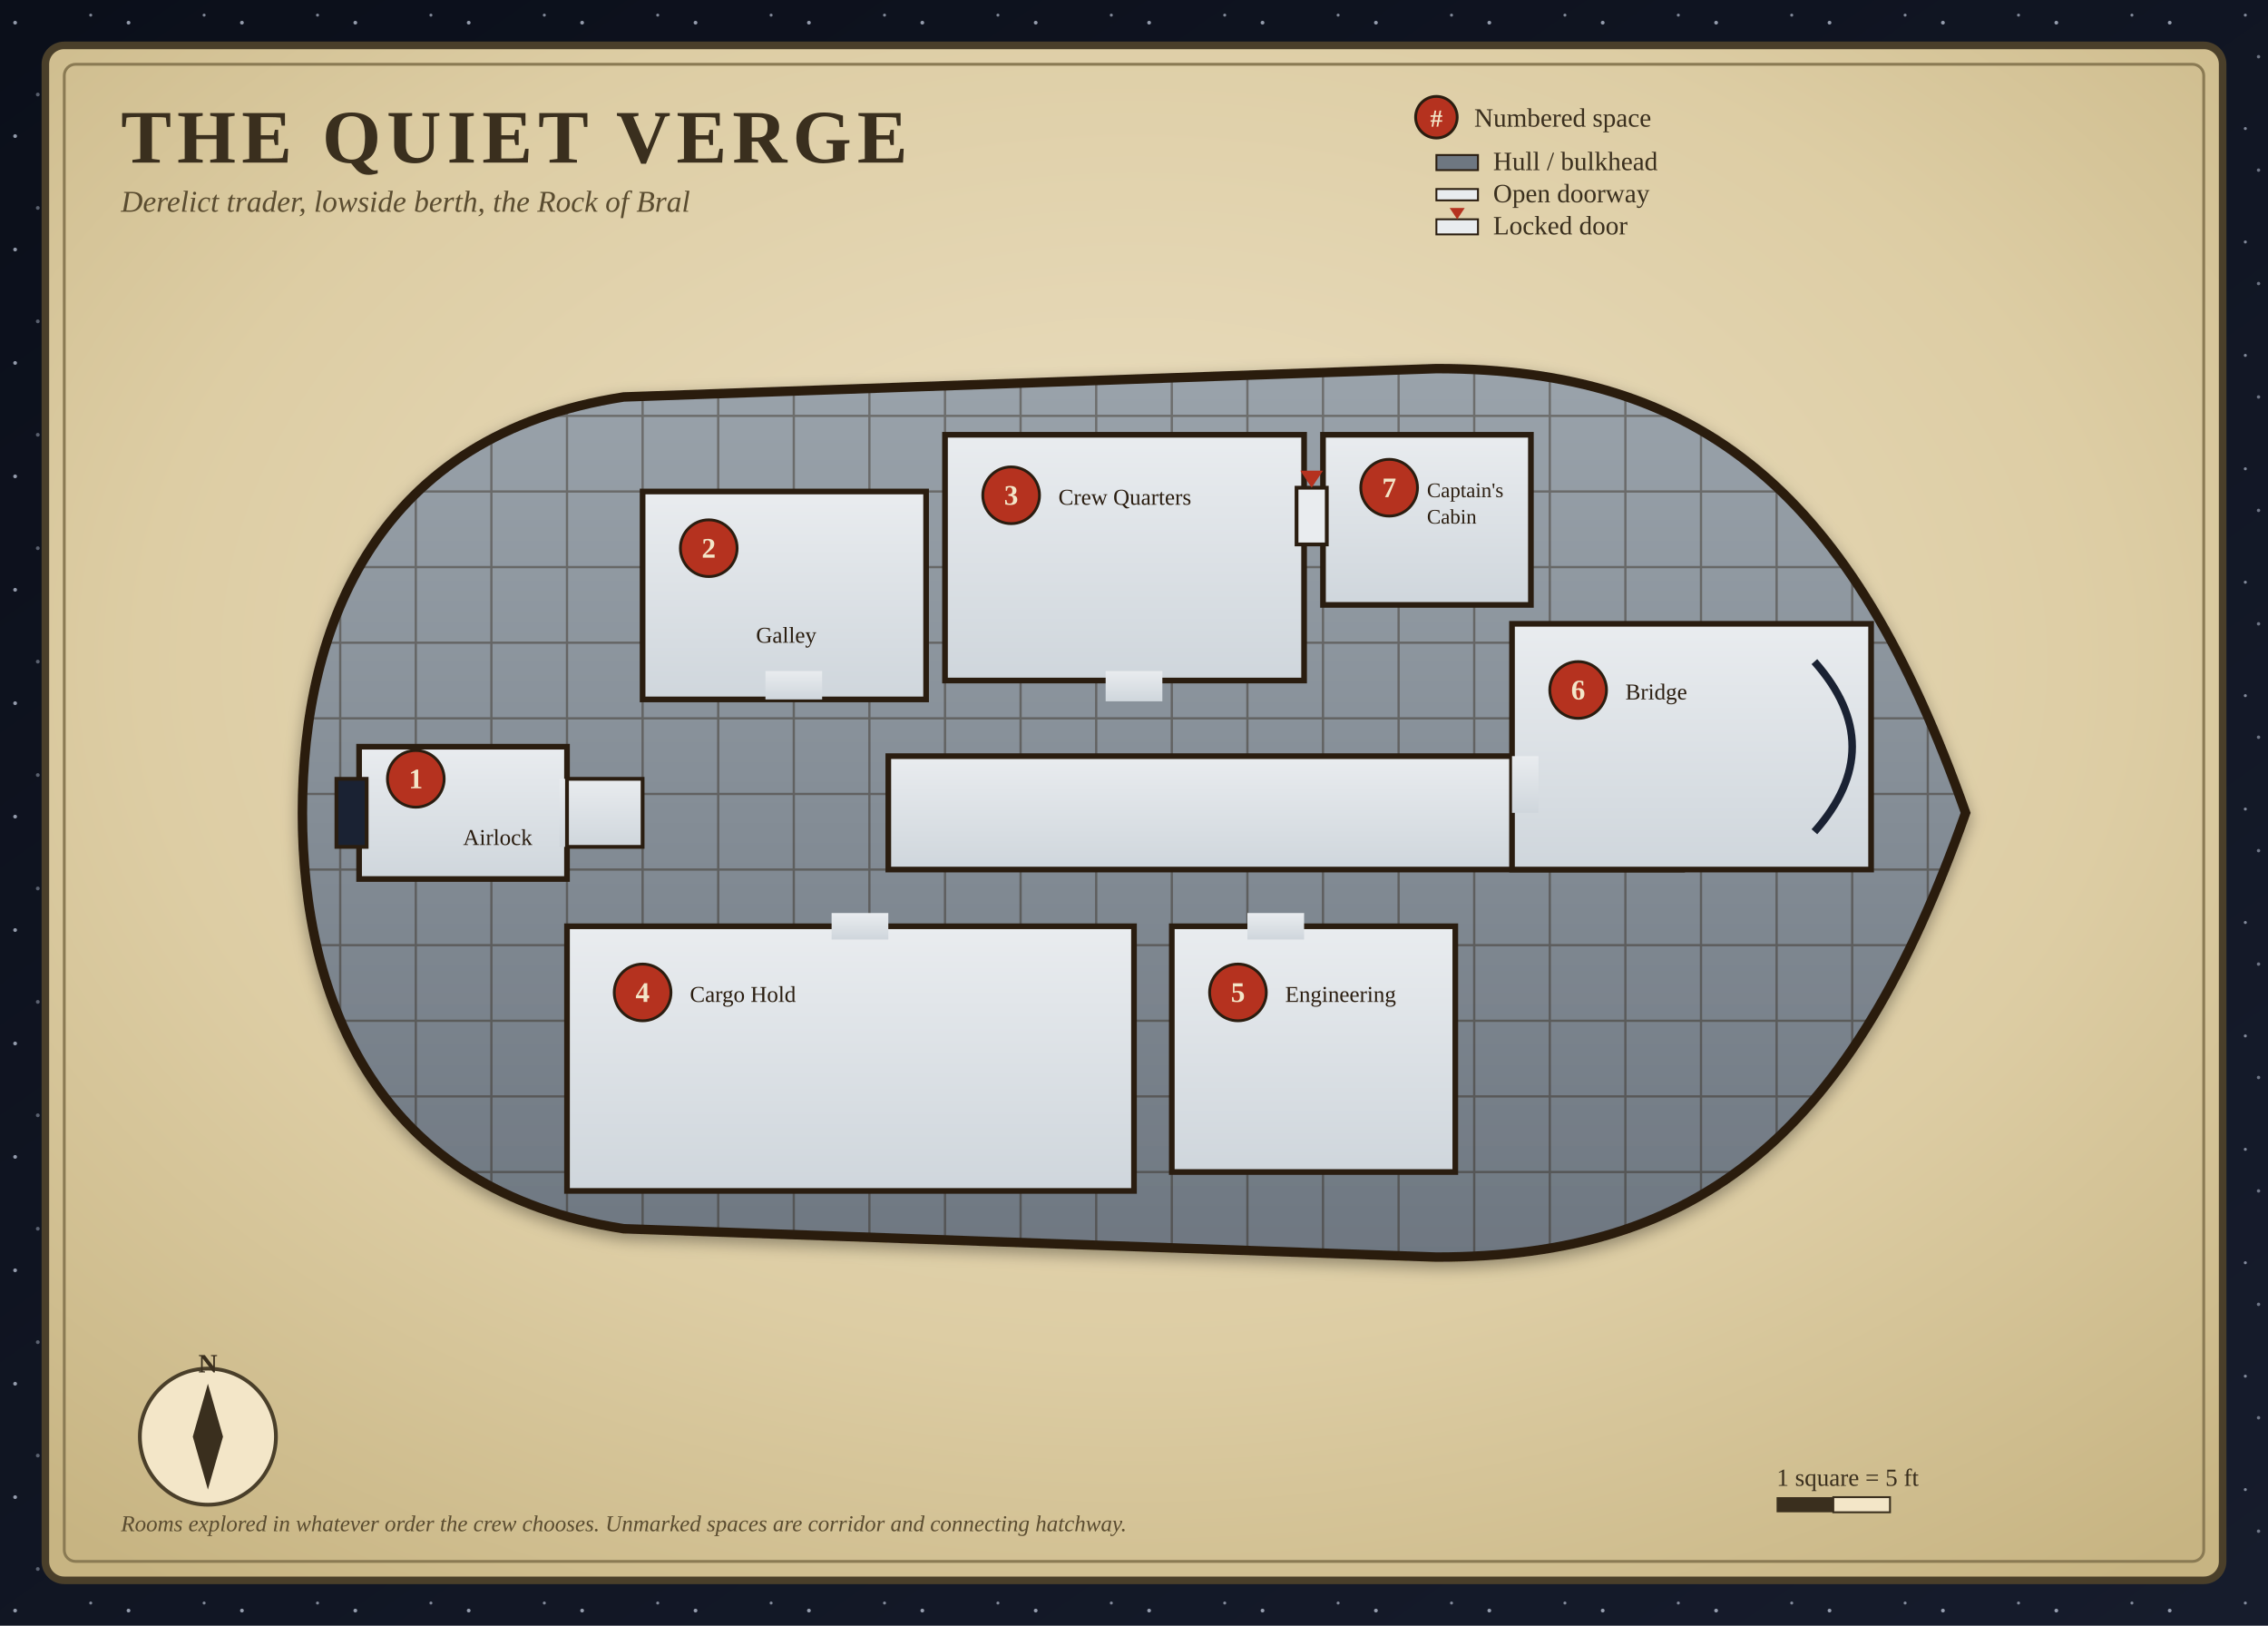
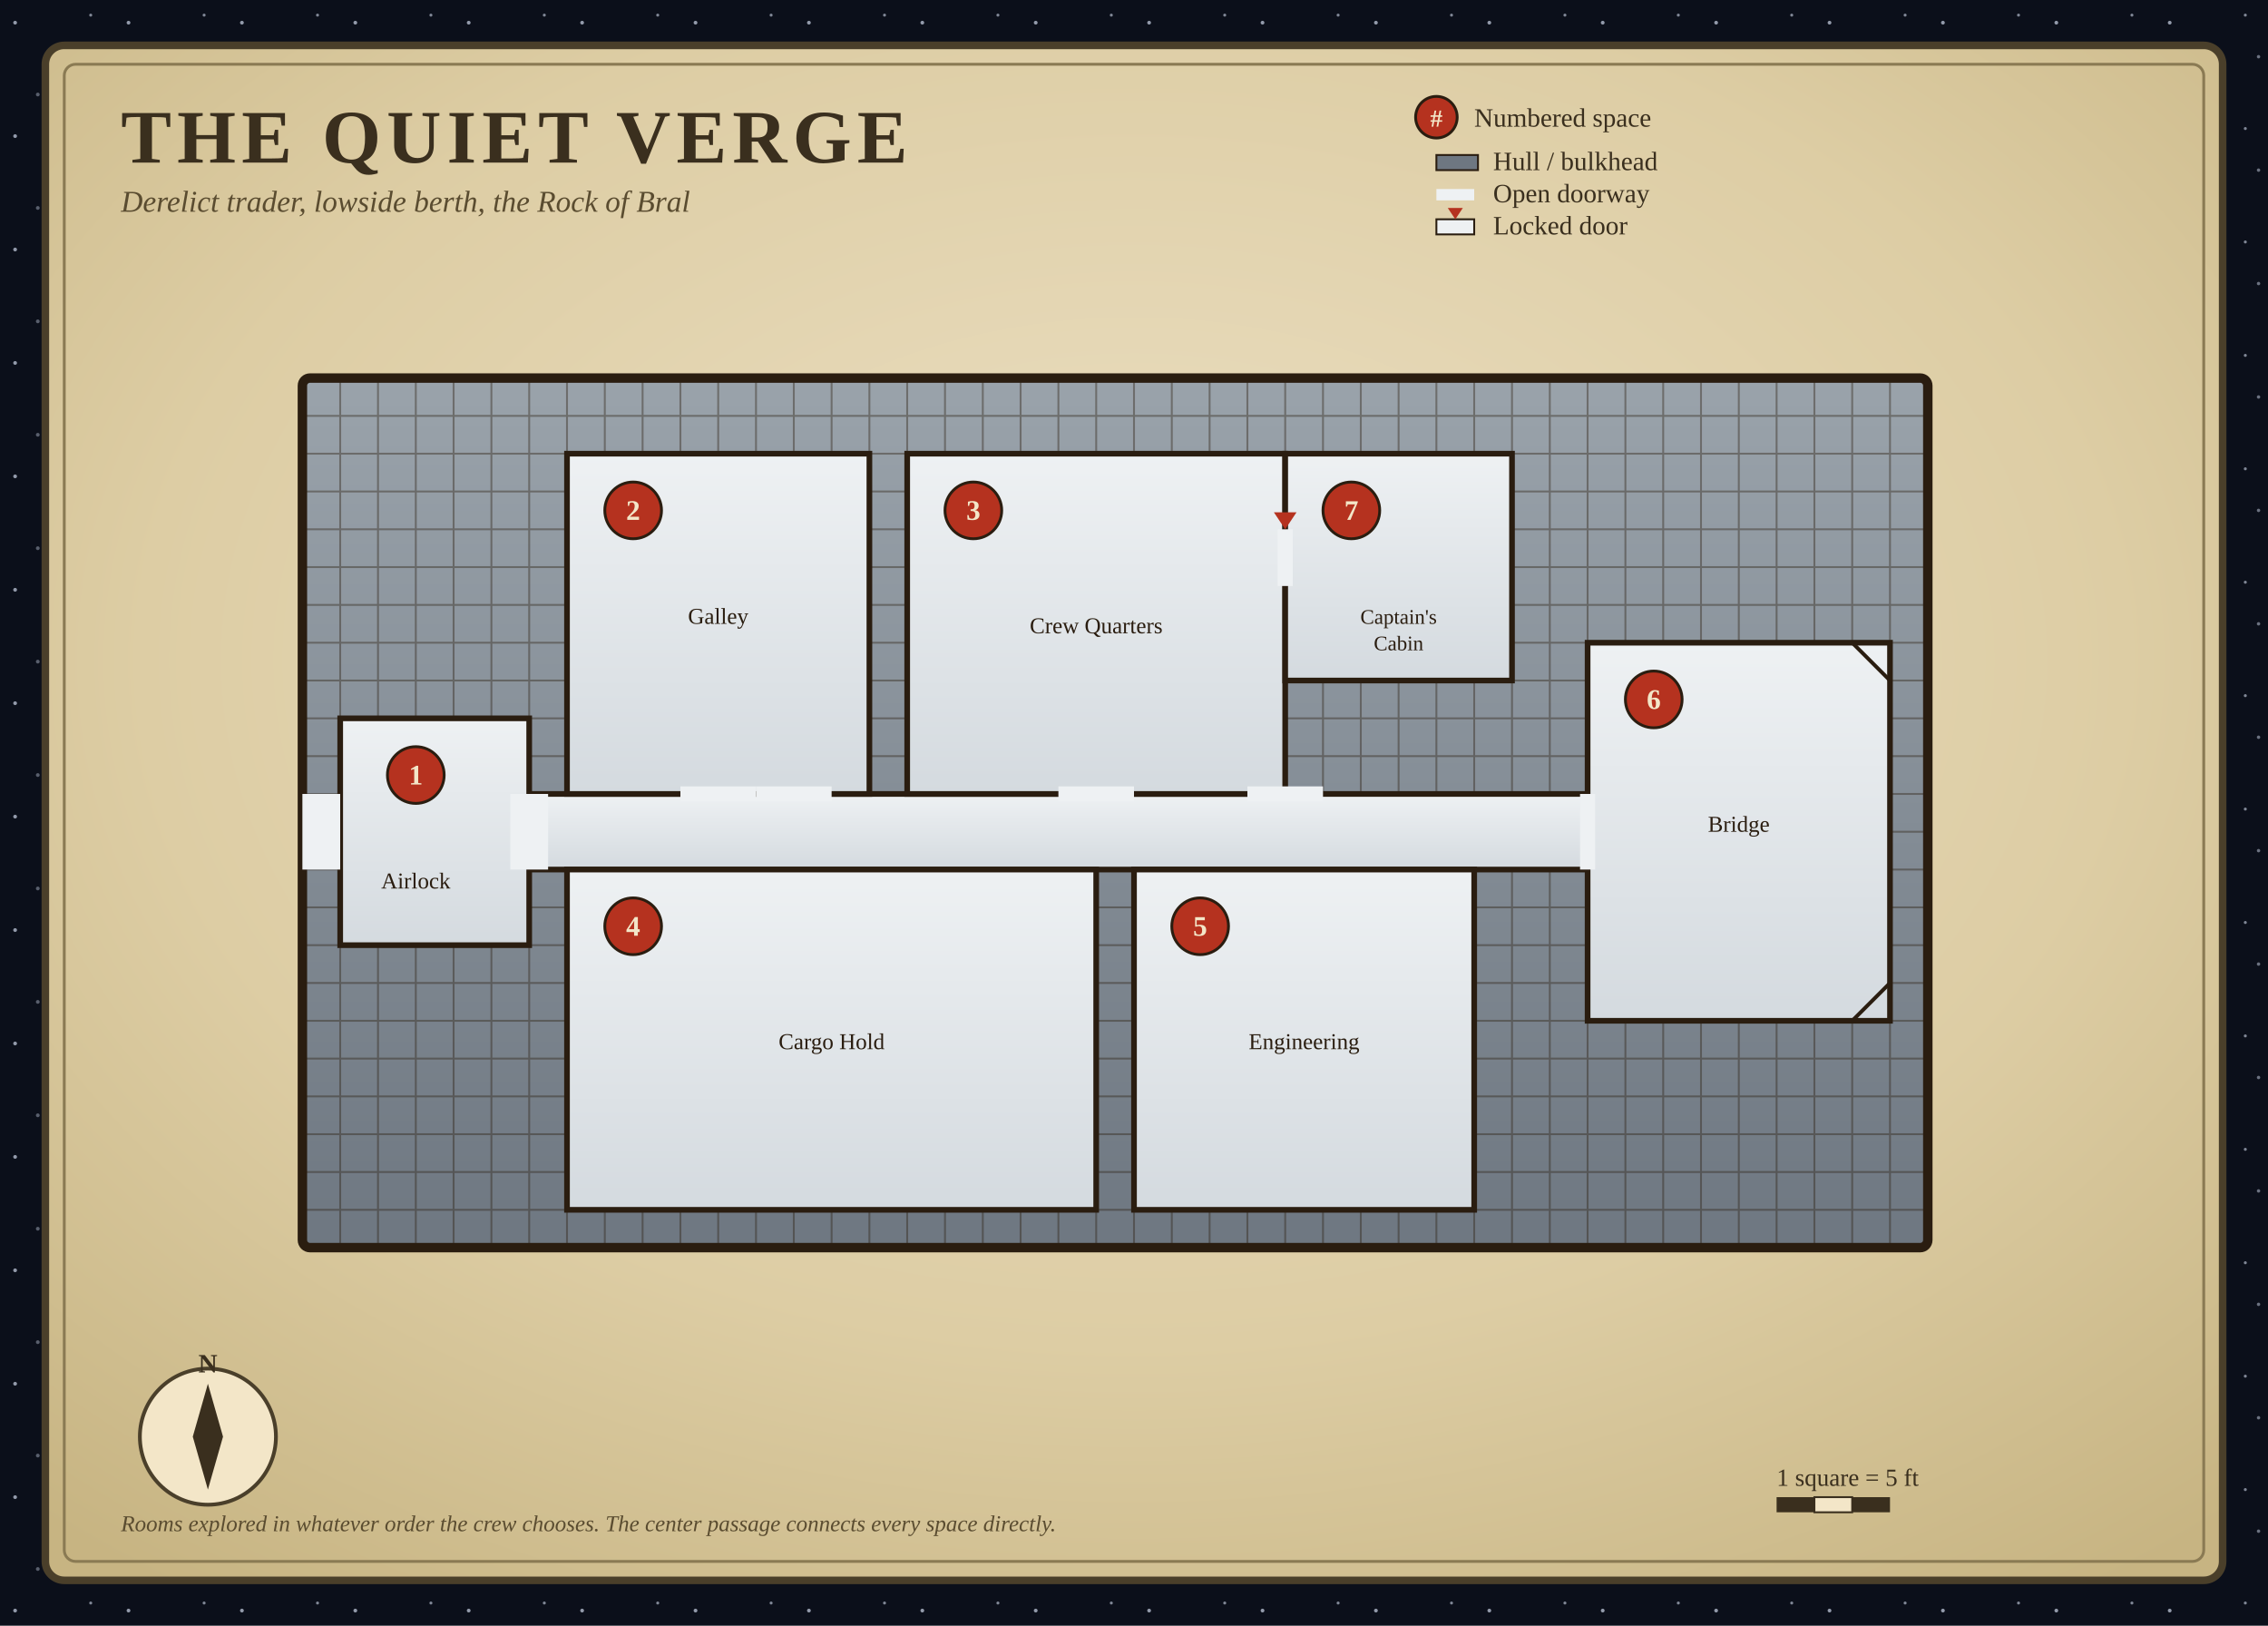
<svg xmlns="http://www.w3.org/2000/svg" viewBox="0 0 1200 860" font-family="Georgia, 'Times New Roman', serif">
  <defs>
    <radialGradient id="parchment" cx="50%" cy="40%" r="75%">
      <stop offset="0%" stop-color="#ece0c4" />
      <stop offset="60%" stop-color="#ddcda4" />
      <stop offset="100%" stop-color="#c7b482" />
    </radialGradient>
    <linearGradient id="hull" x1="0" y1="0" x2="0" y2="1">
      <stop offset="0%" stop-color="#9aa3ab" />
      <stop offset="100%" stop-color="#6e7781" />
    </linearGradient>
    <linearGradient id="room" x1="0" y1="0" x2="0" y2="1">
-       <stop offset="0%" stop-color="#e9ecef" />
-       <stop offset="100%" stop-color="#cfd6dc" />
-     </linearGradient>
-     <linearGradient id="space" x1="0" y1="0" x2="1" y2="1">
-       <stop offset="0%" stop-color="#0b0f1a" />
-       <stop offset="100%" stop-color="#161c2c" />
+       <stop offset="0%" stop-color="#eef1f3" />
+       <stop offset="100%" stop-color="#d4dadf" />
    </linearGradient>
    <pattern id="stars" width="60" height="60" patternUnits="userSpaceOnUse">
      <circle cx="8" cy="12" r="1" fill="#cdd6e8" opacity="0.7" />
      <circle cx="33" cy="40" r="1.3" fill="#cdd6e8" opacity="0.5" />
      <circle cx="48" cy="8" r="0.8" fill="#cdd6e8" opacity="0.6" />
      <circle cx="20" cy="50" r="1" fill="#cdd6e8" opacity="0.4" />
      <circle cx="55" cy="30" r="0.9" fill="#cdd6e8" opacity="0.5" />
    </pattern>
-     <filter id="soft" x="-20%" y="-20%" width="140%" height="140%">
-       <feDropShadow dx="0" dy="3" stdDeviation="4" flood-color="#000" flood-opacity="0.35" />
-     </filter>
  </defs>
-   <rect x="0" y="0" width="1200" height="860" fill="url(#space)" />
+   <rect x="0" y="0" width="1200" height="860" fill="#0b0f1a" />
  <rect x="0" y="0" width="1200" height="860" fill="url(#stars)" />
  <rect x="24" y="24" width="1152" height="812" rx="10" fill="url(#parchment)" stroke="#4a3f2a" stroke-width="4" />
  <rect x="34" y="34" width="1132" height="792" rx="6" fill="none" stroke="#8a7a53" stroke-width="1.5" />
  <text x="64" y="86" font-size="40" letter-spacing="3" fill="#3a2f1e" font-weight="bold">THE QUIET VERGE</text>
  <text x="64" y="112" font-size="16" fill="#5a4c30" font-style="italic">Derelict trader, lowside berth, the Rock of Bral</text>
  <g font-size="14" fill="#3a2f1e">
    <circle cx="760" cy="62" r="11" fill="#b5321f" stroke="#2a1d10" stroke-width="1.5" />
    <text x="760" y="67" font-size="13" fill="#f3e6c8" text-anchor="middle" font-weight="bold">#</text>
    <text x="780" y="67">Numbered space</text>
    <rect x="760" y="82" width="22" height="8" fill="#6e7781" stroke="#2a1d10" />
    <text x="790" y="90">Hull / bulkhead</text>
-     <rect x="760" y="100" width="22" height="6" fill="#e9ecef" stroke="#2a1d10" />
+     <rect x="760" y="100" width="20" height="6" fill="#eef1f3" stroke="none" />
    <text x="790" y="107">Open doorway</text>
    <g transform="translate(760,116)">
-       <rect x="0" y="0" width="22" height="8" fill="#e9ecef" stroke="#2a1d10" />
-       <path d="M11 0 l-4 -6 l8 0 Z" fill="#b5321f" />
+       <rect x="0" y="0" width="20" height="8" fill="#eef1f3" stroke="#2a1d10" stroke-width="1" />
+       <path d="M10 0 l-4 -6 l8 0 Z" fill="#b5321f" />
    </g>
    <text x="790" y="124">Locked door</text>
  </g>
  <g transform="translate(110,760)">
    <circle r="36" fill="#f3e6c8" stroke="#4a3f2a" stroke-width="2" />
    <path d="M0 -28 L8 0 L0 28 L-8 0 Z" fill="#3a2f1e" />
    <text x="0" y="-34" text-anchor="middle" font-size="14" fill="#3a2f1e" font-weight="bold">N</text>
  </g>
  <g transform="translate(940,792)">
-     <rect x="0" y="0" width="30" height="8" fill="#3a2f1e" />
-     <rect x="30" y="0" width="30" height="8" fill="#f3e6c8" stroke="#3a2f1e" />
+     <rect x="0" y="0" width="20" height="8" fill="#3a2f1e" />
+     <rect x="20" y="0" width="20" height="8" fill="#f3e6c8" stroke="#3a2f1e" />
+     <rect x="40" y="0" width="20" height="8" fill="#3a2f1e" />
    <text x="0" y="-6" font-size="13" fill="#3a2f1e">1 square = 5 ft</text>
  </g>
-   <g filter="url(#soft)">
-     <path d="M160,430              C160,330 200,230 330,210              L760,195              C 900,195 980,260 1040,430              C980,600 900,665 760,665              L330,650              C200,630 160,530 160,430 Z" fill="url(#hull)" stroke="#2a1d10" stroke-width="5" />
+   <rect x="160" y="200" width="860" height="460" rx="4" fill="url(#hull)" stroke="#2a1d10" stroke-width="5" />
+   <clipPath id="hullClip">
+     <rect x="160" y="200" width="860" height="460" />
+   </clipPath>
+   <g clip-path="url(#hullClip)" opacity="0.4" stroke="#2a1d10" stroke-width="1">
+     <path d="M180,200 V660 M200,200 V660 M220,200 V660 M240,200 V660 M260,200 V660 M280,200 V660 M300,200 V660 M320,200 V660 M340,200 V660 M360,200 V660 M380,200 V660 M400,200 V660 M420,200 V660 M440,200 V660 M460,200 V660 M480,200 V660 M500,200 V660 M520,200 V660 M540,200 V660 M560,200 V660 M580,200 V660 M600,200 V660 M620,200 V660 M640,200 V660 M660,200 V660 M680,200 V660 M700,200 V660 M720,200 V660 M740,200 V660 M760,200 V660 M780,200 V660 M800,200 V660 M820,200 V660 M840,200 V660 M860,200 V660 M880,200 V660 M900,200 V660 M920,200 V660 M940,200 V660 M960,200 V660 M980,200 V660 M1000,200 V660" />
+     <path d="M160,220 H1020 M160,240 H1020 M160,260 H1020 M160,280 H1020 M160,300 H1020 M160,320 H1020 M160,340 H1020 M160,360 H1020 M160,380 H1020 M160,400 H1020 M160,420 H1020 M160,440 H1020 M160,460 H1020 M160,480 H1020 M160,500 H1020 M160,520 H1020 M160,540 H1020 M160,560 H1020 M160,580 H1020 M160,600 H1020 M160,620 H1020 M160,640 H1020" />
  </g>
-   <clipPath id="hullClip">
-     <path d="M160,430              C160,330 200,230 330,210              L760,195              C 900,195 980,260 1040,430              C980,600 900,665 760,665              L330,650              C200,630 160,530 160,430 Z" />
-   </clipPath>
-   <g clip-path="url(#hullClip)" opacity="0.4" stroke="#2a1d10" stroke-width="1.2">
-     <g>
-       <path d="M180,195 V665 M220,195 V665 M260,195 V665 M300,195 V665 M340,195 V665 M380,195 V665 M420,195 V665 M460,195 V665 M500,195 V665 M540,195 V665 M580,195 V665 M620,195 V665 M660,195 V665 M700,195 V665 M740,195 V665 M780,195 V665 M820,195 V665 M860,195 V665 M900,195 V665 M940,195 V665 M980,195 V665 M1020,195 V665" />
-       <path d="M160,220 H1040 M160,260 H1040 M160,300 H1040 M160,340 H1040 M160,380 H1040 M160,420 H1040 M160,460 H1040 M160,500 H1040 M160,540 H1040 M160,580 H1040 M160,620 H1040" />
-     </g>
-   </g>
-   <rect x="470" y="400" width="420" height="60" fill="url(#room)" stroke="#2a1d10" stroke-width="3" />
+   <rect x="280" y="420" width="560" height="40" fill="url(#room)" stroke="#2a1d10" stroke-width="3" />
  <g>
-     <rect x="190" y="395" width="110" height="70" fill="url(#room)" stroke="#2a1d10" stroke-width="3" />
-     <rect x="296" y="412" width="10" height="36" fill="url(#room)" />
-     <rect x="178" y="412" width="16" height="36" fill="#1a2233" stroke="#2a1d10" stroke-width="2" />
-     <circle cx="220" cy="412" r="15" fill="#b5321f" stroke="#2a1d10" stroke-width="1.5" />
-     <text x="220" y="417" font-size="15" fill="#f3e6c8" text-anchor="middle" font-weight="bold">1</text>
-     <text x="245" y="447" font-size="12" fill="#2a1d10">Airlock</text>
-   </g>
-   <rect x="300" y="412" width="40" height="36" fill="url(#room)" stroke="#2a1d10" stroke-width="2" />
-   <g>
-     <rect x="340" y="260" width="150" height="110" fill="url(#room)" stroke="#2a1d10" stroke-width="3" />
-     <rect x="405" y="355" width="30" height="15" fill="url(#room)" />
-     <circle cx="375" cy="290" r="15" fill="#b5321f" stroke="#2a1d10" stroke-width="1.5" />
-     <text x="375" y="295" font-size="15" fill="#f3e6c8" text-anchor="middle" font-weight="bold">2</text>
-     <text x="400" y="340" font-size="12" fill="#2a1d10">Galley</text>
+     <rect x="180" y="380" width="100" height="120" fill="url(#room)" stroke="#2a1d10" stroke-width="3" />
+     <rect x="160" y="420" width="20" height="40" fill="#eef1f3" />
+     <rect x="270" y="420" width="20" height="40" fill="#eef1f3" />
+     <circle cx="220" cy="410" r="15" fill="#b5321f" stroke="#2a1d10" stroke-width="1.5" />
+     <text x="220" y="415" font-size="15" fill="#f3e6c8" text-anchor="middle" font-weight="bold">1</text>
+     <text x="220" y="470" font-size="12" fill="#2a1d10" text-anchor="middle">Airlock</text>
  </g>
  <g>
-     <rect x="500" y="230" width="190" height="130" fill="url(#room)" stroke="#2a1d10" stroke-width="3" />
-     <rect x="585" y="355" width="30" height="16" fill="url(#room)" />
-     <circle cx="535" cy="262" r="15" fill="#b5321f" stroke="#2a1d10" stroke-width="1.5" />
-     <text x="535" y="267" font-size="15" fill="#f3e6c8" text-anchor="middle" font-weight="bold">3</text>
-     <text x="560" y="267" font-size="12" fill="#2a1d10">Crew Quarters</text>
+     <rect x="300" y="240" width="160" height="180" fill="url(#room)" stroke="#2a1d10" stroke-width="3" />
+     <rect x="360" y="416" width="40" height="8" fill="#eef1f3" />
+     <circle cx="335" cy="270" r="15" fill="#b5321f" stroke="#2a1d10" stroke-width="1.5" />
+     <text x="335" y="275" font-size="15" fill="#f3e6c8" text-anchor="middle" font-weight="bold">2</text>
+     <text x="380" y="330" font-size="12" fill="#2a1d10" text-anchor="middle">Galley</text>
  </g>
  <g>
-     <rect x="700" y="230" width="110" height="90" fill="url(#room)" stroke="#2a1d10" stroke-width="3" />
-     <rect x="686" y="258" width="16" height="30" fill="#e9ecef" stroke="#2a1d10" stroke-width="2" />
-     <path d="M694 258 l-6 -9 l12 0 Z" fill="#b5321f" />
-     <circle cx="735" cy="258" r="15" fill="#b5321f" stroke="#2a1d10" stroke-width="1.5" />
-     <text x="735" y="263" font-size="15" fill="#f3e6c8" text-anchor="middle" font-weight="bold">7</text>
-     <text x="755" y="263" font-size="11" fill="#2a1d10">Captain's</text>
-     <text x="755" y="277" font-size="11" fill="#2a1d10">Cabin</text>
+     <rect x="480" y="240" width="200" height="180" fill="url(#room)" stroke="#2a1d10" stroke-width="3" />
+     <rect x="560" y="416" width="40" height="8" fill="#eef1f3" />
+     <circle cx="515" cy="270" r="15" fill="#b5321f" stroke="#2a1d10" stroke-width="1.5" />
+     <text x="515" y="275" font-size="15" fill="#f3e6c8" text-anchor="middle" font-weight="bold">3</text>
+     <text x="580" y="335" font-size="12" fill="#2a1d10" text-anchor="middle">Crew Quarters</text>
  </g>
  <g>
-     <rect x="300" y="490" width="300" height="140" fill="url(#room)" stroke="#2a1d10" stroke-width="3" />
-     <rect x="440" y="483" width="30" height="14" fill="url(#room)" />
-     <circle cx="340" cy="525" r="15" fill="#b5321f" stroke="#2a1d10" stroke-width="1.5" />
-     <text x="340" y="530" font-size="15" fill="#f3e6c8" text-anchor="middle" font-weight="bold">4</text>
-     <text x="365" y="530" font-size="12" fill="#2a1d10">Cargo Hold</text>
+     <rect x="680" y="240" width="120" height="120" fill="url(#room)" stroke="#2a1d10" stroke-width="3" />
+     <rect x="676" y="280" width="8" height="30" fill="#eef1f3" />
+     <path d="M680 280 l-6 -9 l12 0 Z" fill="#b5321f" />
+     <circle cx="715" cy="270" r="15" fill="#b5321f" stroke="#2a1d10" stroke-width="1.5" />
+     <text x="715" y="275" font-size="15" fill="#f3e6c8" text-anchor="middle" font-weight="bold">7</text>
+     <text x="740" y="330" font-size="11" fill="#2a1d10" text-anchor="middle">Captain's</text>
+     <text x="740" y="344" font-size="11" fill="#2a1d10" text-anchor="middle">Cabin</text>
  </g>
  <g>
-     <rect x="620" y="490" width="150" height="130" fill="url(#room)" stroke="#2a1d10" stroke-width="3" />
-     <rect x="660" y="483" width="30" height="14" fill="url(#room)" />
-     <circle cx="655" cy="525" r="15" fill="#b5321f" stroke="#2a1d10" stroke-width="1.5" />
-     <text x="655" y="530" font-size="15" fill="#f3e6c8" text-anchor="middle" font-weight="bold">5</text>
-     <text x="680" y="530" font-size="12" fill="#2a1d10">Engineering</text>
+     <rect x="300" y="460" width="280" height="180" fill="url(#room)" stroke="#2a1d10" stroke-width="3" />
+     <rect x="400" y="416" width="40" height="8" fill="#eef1f3" />
+     <circle cx="335" cy="490" r="15" fill="#b5321f" stroke="#2a1d10" stroke-width="1.5" />
+     <text x="335" y="495" font-size="15" fill="#f3e6c8" text-anchor="middle" font-weight="bold">4</text>
+     <text x="440" y="555" font-size="12" fill="#2a1d10" text-anchor="middle">Cargo Hold</text>
  </g>
  <g>
-     <rect x="800" y="330" width="190" height="130" fill="url(#room)" stroke="#2a1d10" stroke-width="3" />
-     <rect x="800" y="400" width="14" height="30" fill="url(#room)" />
-     <circle cx="835" cy="365" r="15" fill="#b5321f" stroke="#2a1d10" stroke-width="1.5" />
-     <text x="835" y="370" font-size="15" fill="#f3e6c8" text-anchor="middle" font-weight="bold">6</text>
-     <text x="860" y="370" font-size="12" fill="#2a1d10">Bridge</text>
-     <path d="M960,350 Q1000,395 960,440" fill="none" stroke="#1a2233" stroke-width="4" />
+     <rect x="600" y="460" width="180" height="180" fill="url(#room)" stroke="#2a1d10" stroke-width="3" />
+     <rect x="660" y="416" width="40" height="8" fill="#eef1f3" />
+     <circle cx="635" cy="490" r="15" fill="#b5321f" stroke="#2a1d10" stroke-width="1.5" />
+     <text x="635" y="495" font-size="15" fill="#f3e6c8" text-anchor="middle" font-weight="bold">5</text>
+     <text x="690" y="555" font-size="12" fill="#2a1d10" text-anchor="middle">Engineering</text>
  </g>
-   <text x="64" y="810" font-size="12" fill="#5a4c30" font-style="italic">Rooms explored in whatever order the crew chooses. Unmarked spaces are corridor and connecting hatchway.</text>
+   <g>
+     <rect x="840" y="340" width="160" height="200" fill="url(#room)" stroke="#2a1d10" stroke-width="3" />
+     <rect x="836" y="420" width="8" height="40" fill="#eef1f3" />
+     <circle cx="875" cy="370" r="15" fill="#b5321f" stroke="#2a1d10" stroke-width="1.5" />
+     <text x="875" y="375" font-size="15" fill="#f3e6c8" text-anchor="middle" font-weight="bold">6</text>
+     <text x="920" y="440" font-size="12" fill="#2a1d10" text-anchor="middle">Bridge</text>
+     <path d="M980,340 L1000,360 L1000,520 L980,540" fill="none" stroke="#2a1d10" stroke-width="2" />
+   </g>
+   <text x="64" y="810" font-size="12" fill="#5a4c30" font-style="italic">Rooms explored in whatever order the crew chooses. The center passage connects every space directly.</text>
</svg>
